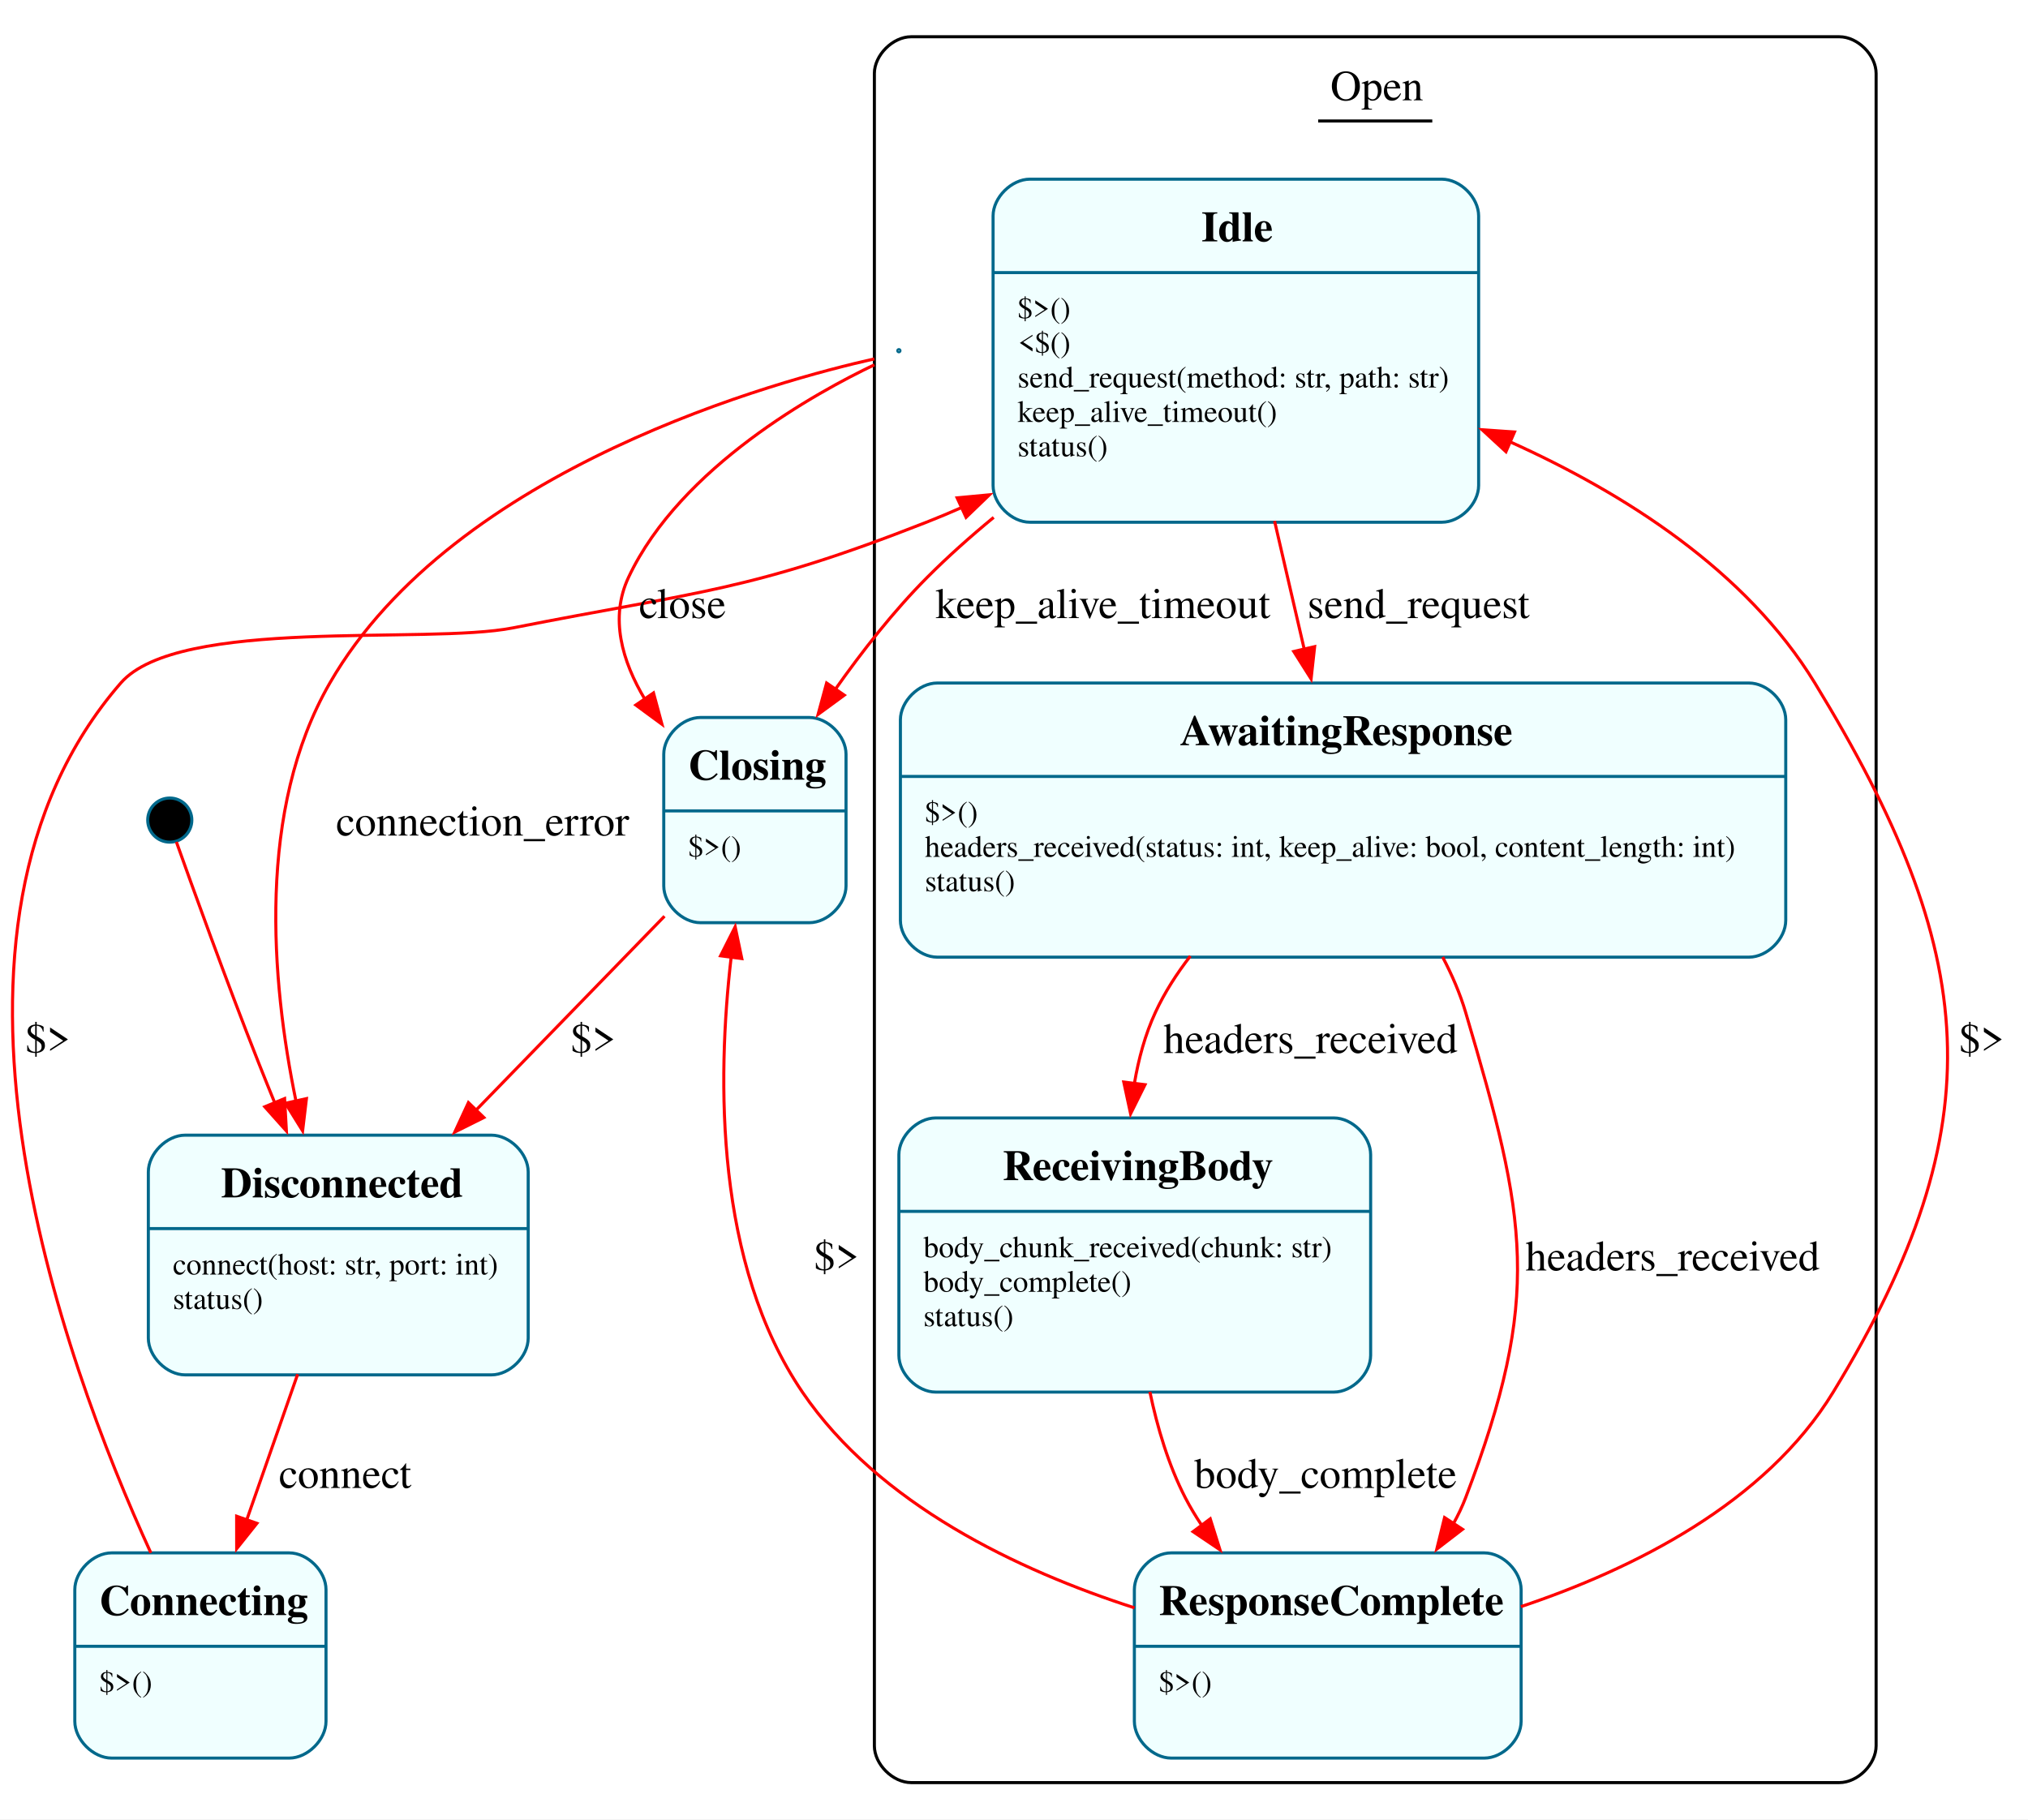
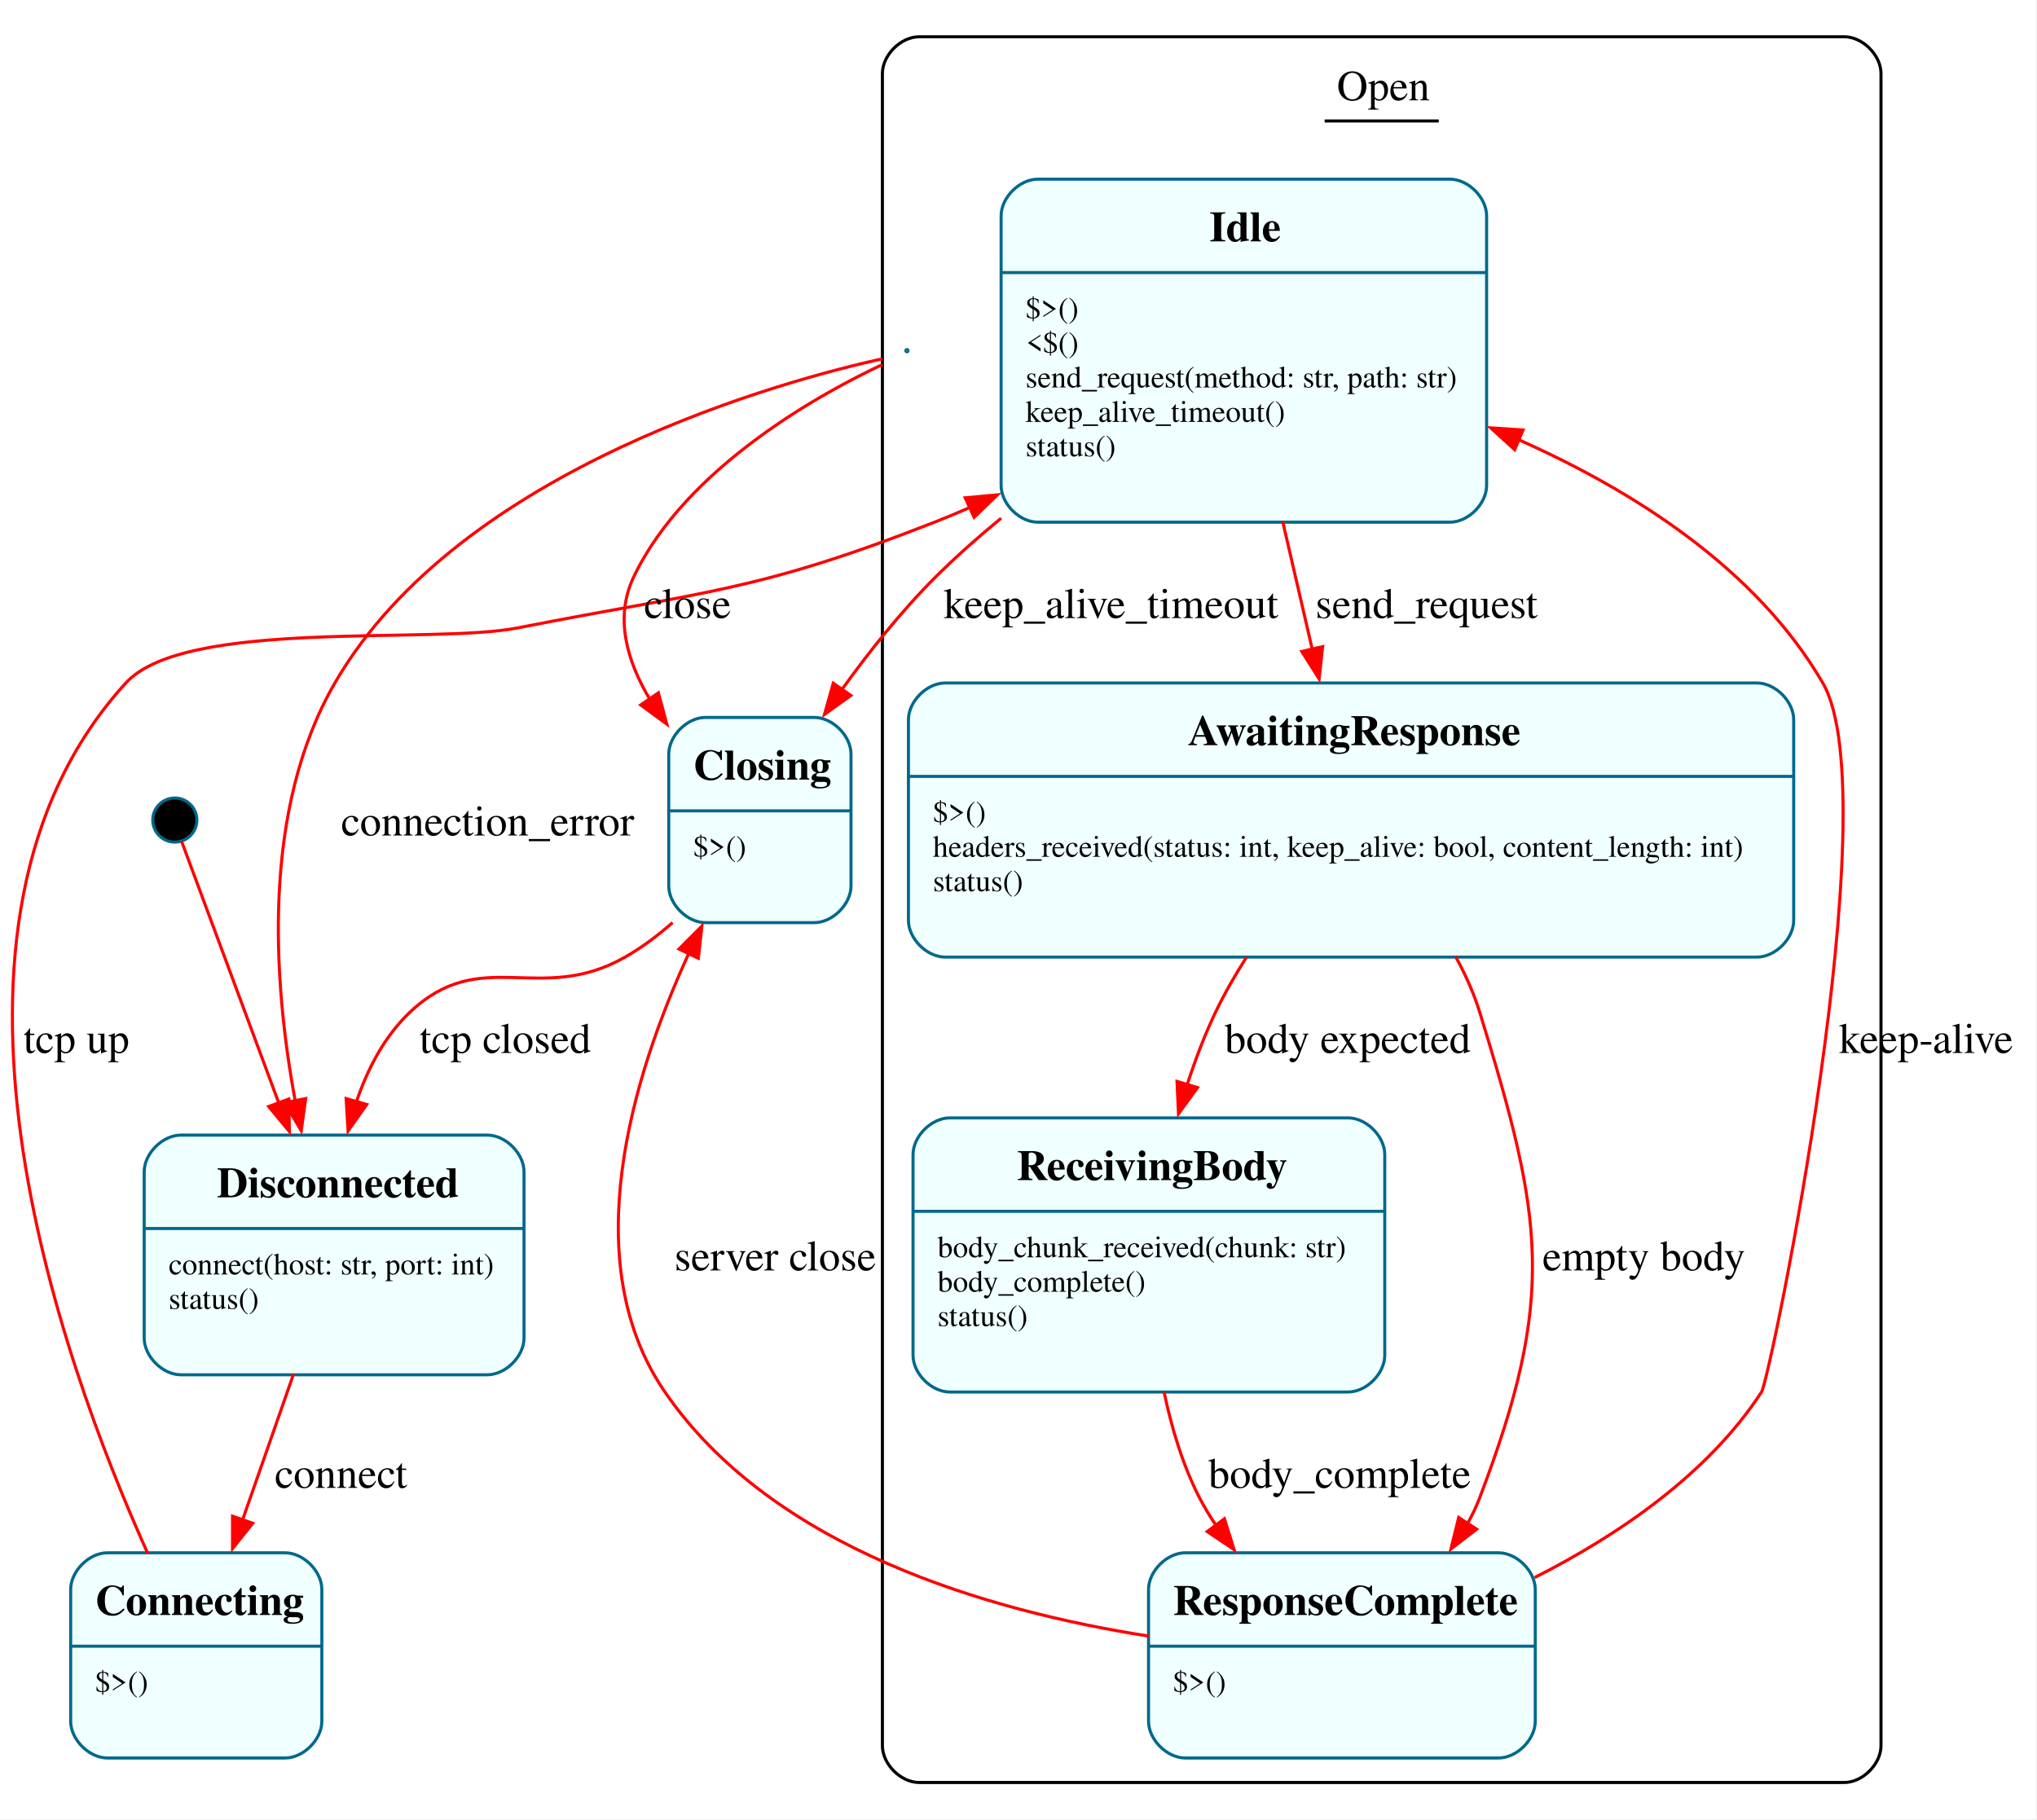
- <svg xmlns="http://www.w3.org/2000/svg" width="662pt" height="594pt" viewBox="0.00 0.00 662.00 594.00">
+ <svg xmlns="http://www.w3.org/2000/svg" width="665pt" height="594pt" viewBox="0.00 0.00 665.00 594.00">
  <g id="graph0" class="graph" transform="scale(1 1) rotate(0) translate(4 590)">
-     <polygon fill="white" stroke="none" points="-4,4 -4,-590 658.24,-590 658.24,4 -4,4" />
+     <polygon fill="white" stroke="none" points="-4,4 -4,-590 660.65,-590 660.65,4 -4,4" />
    <g id="clust1" class="cluster">
-       <path fill="none" stroke="black" d="M293.42,-8C293.42,-8 596.42,-8 596.42,-8 602.42,-8 608.42,-14 608.42,-20 608.42,-20 608.42,-566 608.42,-566 608.42,-572 602.42,-578 596.42,-578 596.42,-578 293.42,-578 293.42,-578 287.42,-578 281.42,-572 281.42,-566 281.42,-566 281.42,-20 281.42,-20 281.42,-14 287.42,-8 293.42,-8" />
-       <text xml:space="preserve" text-anchor="start" x="430.29" y="-557.25" font-family="Times,serif" font-size="14.00">Open</text>
-       <polygon fill="black" stroke="black" points="426.29,-550.5 426.29,-550.5 463.54,-550.5 463.54,-550.5 426.29,-550.5" />
+       <path fill="none" stroke="black" d="M296.07,-8C296.07,-8 598.07,-8 598.07,-8 604.07,-8 610.07,-14 610.07,-20 610.07,-20 610.07,-566 610.07,-566 610.07,-572 604.07,-578 598.07,-578 598.07,-578 296.07,-578 296.07,-578 290.07,-578 284.07,-572 284.07,-566 284.07,-566 284.07,-20 284.07,-20 284.07,-14 290.07,-8 296.07,-8" />
+       <text xml:space="preserve" text-anchor="start" x="432.45" y="-557.25" font-family="Times,serif" font-size="14.00">Open</text>
+       <polygon fill="black" stroke="black" points="428.45,-550.5 428.45,-550.5 465.7,-550.5 465.7,-550.5 428.45,-550.5" />
    </g>
    <g id="node1" class="node">
-       <ellipse fill="black" stroke="#00688b" cx="51.42" cy="-322.25" rx="7.2" ry="7.2" />
+       <ellipse fill="black" stroke="#00688b" cx="53.07" cy="-322.25" rx="7.2" ry="7.2" />
    </g>
    <g id="node2" class="node">
-       <path fill="azure" stroke="none" d="M156.42,-219.38C156.42,-219.38 56.42,-219.38 56.42,-219.38 50.42,-219.38 44.42,-213.38 44.42,-207.38 44.42,-207.38 44.42,-153.12 44.42,-153.12 44.42,-147.12 50.42,-141.12 56.42,-141.12 56.42,-141.12 156.42,-141.12 156.42,-141.12 162.42,-141.12 168.42,-147.12 168.42,-153.12 168.42,-153.12 168.42,-207.38 168.42,-207.38 168.42,-213.38 162.42,-219.38 156.42,-219.38" />
-       <text xml:space="preserve" text-anchor="start" x="68.17" y="-199.07" font-family="Times,serif" font-weight="bold" font-size="14.00">Disconnected</text>
-       <text xml:space="preserve" text-anchor="start" x="52.42" y="-173.88" font-family="Times,serif" font-size="10.00">connect(host: str, port: int)</text>
-       <text xml:space="preserve" text-anchor="start" x="52.42" y="-162.62" font-family="Times,serif" font-size="10.00">status()</text>
-       <text xml:space="preserve" text-anchor="start" x="92.92" y="-151.38" font-family="Times,serif" font-size="10.00">            </text>
-       <polygon fill="#00688b" stroke="#00688b" points="44.42,-188.88 44.42,-188.88 168.42,-188.88 168.42,-188.88 44.42,-188.88" />
-       <path fill="none" stroke="#00688b" d="M56.42,-141.12C56.42,-141.12 156.42,-141.12 156.42,-141.12 162.42,-141.12 168.42,-147.12 168.42,-153.12 168.42,-153.12 168.42,-207.38 168.42,-207.38 168.42,-213.38 162.42,-219.38 156.42,-219.38 156.42,-219.38 56.42,-219.38 56.42,-219.38 50.42,-219.38 44.42,-213.38 44.42,-207.38 44.42,-207.38 44.42,-153.12 44.42,-153.12 44.42,-147.12 50.42,-141.12 56.42,-141.12" />
+       <path fill="azure" stroke="none" d="M155.07,-219.38C155.07,-219.38 55.07,-219.38 55.07,-219.38 49.07,-219.38 43.07,-213.38 43.07,-207.38 43.07,-207.38 43.07,-153.12 43.07,-153.12 43.07,-147.12 49.07,-141.12 55.07,-141.12 55.07,-141.12 155.07,-141.12 155.07,-141.12 161.07,-141.12 167.07,-147.12 167.07,-153.12 167.07,-153.12 167.07,-207.38 167.07,-207.38 167.07,-213.38 161.07,-219.38 155.07,-219.38" />
+       <text xml:space="preserve" text-anchor="start" x="66.82" y="-199.07" font-family="Times,serif" font-weight="bold" font-size="14.00">Disconnected</text>
+       <text xml:space="preserve" text-anchor="start" x="51.07" y="-173.88" font-family="Times,serif" font-size="10.00">connect(host: str, port: int)</text>
+       <text xml:space="preserve" text-anchor="start" x="51.07" y="-162.62" font-family="Times,serif" font-size="10.00">status()</text>
+       <text xml:space="preserve" text-anchor="start" x="91.57" y="-151.38" font-family="Times,serif" font-size="10.00">            </text>
+       <polygon fill="#00688b" stroke="#00688b" points="43.07,-188.88 43.07,-188.88 167.07,-188.88 167.07,-188.88 43.07,-188.88" />
+       <path fill="none" stroke="#00688b" d="M55.07,-141.12C55.07,-141.12 155.07,-141.12 155.07,-141.12 161.07,-141.12 167.07,-147.12 167.07,-153.12 167.07,-153.12 167.07,-207.38 167.07,-207.38 167.07,-213.38 161.07,-219.38 155.07,-219.38 155.07,-219.38 55.07,-219.38 55.07,-219.38 49.07,-219.38 43.07,-213.38 43.07,-207.38 43.07,-207.38 43.07,-153.12 43.07,-153.12 43.07,-147.12 49.07,-141.12 55.07,-141.12" />
    </g>
    <g id="edge1" class="edge">
-       <path fill="none" stroke="red" d="M53.58,-315.13C58.29,-301.9 69.87,-269.67 80.42,-243 82.13,-238.68 83.94,-234.21 85.77,-229.73" />
-       <polygon fill="red" stroke="red" points="88.9,-231.33 89.49,-220.75 82.43,-228.65 88.9,-231.33" />
+       <path fill="none" stroke="red" d="M55.31,-315.23C60.76,-300.56 75.16,-261.8 87.07,-229.71" />
+       <polygon fill="red" stroke="red" points="90.27,-231.15 90.47,-220.55 83.71,-228.71 90.27,-231.15" />
    </g>
    <g id="node3" class="node">
-       <path fill="azure" stroke="none" d="M90.42,-83C90.42,-83 32.42,-83 32.42,-83 26.42,-83 20.42,-77 20.42,-71 20.42,-71 20.42,-28 20.42,-28 20.42,-22 26.42,-16 32.42,-16 32.42,-16 90.42,-16 90.42,-16 96.42,-16 102.42,-22 102.42,-28 102.42,-28 102.42,-71 102.42,-71 102.42,-77 96.42,-83 90.42,-83" />
-       <text xml:space="preserve" text-anchor="start" x="28.42" y="-62.7" font-family="Times,serif" font-weight="bold" font-size="14.00">Connecting</text>
-       <text xml:space="preserve" text-anchor="start" x="28.42" y="-37.5" font-family="Times,serif" font-size="10.00">$&gt;()</text>
-       <text xml:space="preserve" text-anchor="start" x="28.42" y="-26.25" font-family="Times,serif" font-size="10.00">            </text>
-       <polygon fill="#00688b" stroke="#00688b" points="20.42,-52.5 20.42,-52.5 102.42,-52.5 102.42,-52.5 20.42,-52.5" />
-       <path fill="none" stroke="#00688b" d="M32.42,-16C32.42,-16 90.42,-16 90.42,-16 96.42,-16 102.42,-22 102.42,-28 102.42,-28 102.42,-71 102.42,-71 102.42,-77 96.42,-83 90.42,-83 90.42,-83 32.42,-83 32.42,-83 26.42,-83 20.42,-77 20.42,-71 20.42,-71 20.42,-28 20.42,-28 20.42,-22 26.42,-16 32.42,-16" />
+       <path fill="azure" stroke="none" d="M89.07,-83C89.07,-83 31.07,-83 31.07,-83 25.07,-83 19.07,-77 19.07,-71 19.07,-71 19.07,-28 19.07,-28 19.07,-22 25.07,-16 31.07,-16 31.07,-16 89.07,-16 89.07,-16 95.07,-16 101.07,-22 101.07,-28 101.07,-28 101.07,-71 101.07,-71 101.07,-77 95.07,-83 89.07,-83" />
+       <text xml:space="preserve" text-anchor="start" x="27.07" y="-62.7" font-family="Times,serif" font-weight="bold" font-size="14.00">Connecting</text>
+       <text xml:space="preserve" text-anchor="start" x="27.07" y="-37.5" font-family="Times,serif" font-size="10.00">$&gt;()</text>
+       <text xml:space="preserve" text-anchor="start" x="27.07" y="-26.25" font-family="Times,serif" font-size="10.00">            </text>
+       <polygon fill="#00688b" stroke="#00688b" points="19.07,-52.5 19.07,-52.5 101.07,-52.5 101.07,-52.5 19.07,-52.5" />
+       <path fill="none" stroke="#00688b" d="M31.07,-16C31.07,-16 89.07,-16 89.07,-16 95.07,-16 101.07,-22 101.07,-28 101.07,-28 101.07,-71 101.07,-71 101.07,-77 95.07,-83 89.07,-83 89.07,-83 31.07,-83 31.07,-83 25.07,-83 19.07,-77 19.07,-71 19.07,-71 19.07,-28 19.07,-28 19.07,-22 25.07,-16 31.07,-16" />
    </g>
    <g id="edge2" class="edge">
-       <path fill="none" stroke="red" d="M93.16,-141.32C87.94,-126.4 81.93,-109.18 76.54,-93.77" />
-       <polygon fill="red" stroke="red" points="79.86,-92.65 73.26,-84.37 73.25,-94.96 79.86,-92.65" />
-       <text xml:space="preserve" text-anchor="middle" x="108.67" y="-104.2" font-family="Times,serif" font-size="14.00"> connect </text>
+       <path fill="none" stroke="red" d="M91.82,-141.32C86.6,-126.4 80.58,-109.18 75.2,-93.77" />
+       <polygon fill="red" stroke="red" points="78.51,-92.65 71.91,-84.37 71.91,-94.96 78.51,-92.65" />
+       <text xml:space="preserve" text-anchor="middle" x="107.32" y="-104.2" font-family="Times,serif" font-size="14.00"> connect </text>
    </g>
    <g id="node5" class="node">
-       <path fill="azure" stroke="none" d="M466.67,-531.5C466.67,-531.5 332.17,-531.5 332.17,-531.5 326.17,-531.5 320.17,-525.5 320.17,-519.5 320.17,-519.5 320.17,-431.5 320.17,-431.5 320.17,-425.5 326.17,-419.5 332.17,-419.5 332.17,-419.5 466.67,-419.5 466.67,-419.5 472.67,-419.5 478.67,-425.5 478.67,-431.5 478.67,-431.5 478.67,-519.5 478.67,-519.5 478.67,-525.5 472.67,-531.5 466.67,-531.5" />
-       <text xml:space="preserve" text-anchor="start" x="388.17" y="-511.2" font-family="Times,serif" font-weight="bold" font-size="14.00">Idle</text>
-       <text xml:space="preserve" text-anchor="start" x="328.17" y="-486" font-family="Times,serif" font-size="10.00">$&gt;()</text>
-       <text xml:space="preserve" text-anchor="start" x="328.17" y="-474.75" font-family="Times,serif" font-size="10.00">&lt;$()</text>
-       <text xml:space="preserve" text-anchor="start" x="328.17" y="-463.5" font-family="Times,serif" font-size="10.00">send_request(method: str, path: str)</text>
-       <text xml:space="preserve" text-anchor="start" x="328.17" y="-452.25" font-family="Times,serif" font-size="10.00">keep_alive_timeout()</text>
-       <text xml:space="preserve" text-anchor="start" x="328.17" y="-441" font-family="Times,serif" font-size="10.00">status()</text>
-       <text xml:space="preserve" text-anchor="start" x="381.42" y="-429.75" font-family="Times,serif" font-size="10.00">                </text>
-       <polygon fill="#00688b" stroke="#00688b" points="320.17,-501 320.17,-501 478.67,-501 478.67,-501 320.17,-501" />
-       <path fill="none" stroke="#00688b" d="M332.17,-419.5C332.17,-419.5 466.67,-419.5 466.67,-419.5 472.67,-419.5 478.67,-425.5 478.67,-431.5 478.67,-431.5 478.67,-519.5 478.67,-519.5 478.67,-525.5 472.67,-531.5 466.67,-531.5 466.67,-531.5 332.17,-531.5 332.17,-531.5 326.17,-531.5 320.17,-525.5 320.17,-519.5 320.17,-519.5 320.17,-431.5 320.17,-431.5 320.17,-425.5 326.17,-419.5 332.17,-419.5" />
+       <path fill="azure" stroke="none" d="M469.32,-531.5C469.32,-531.5 334.82,-531.5 334.82,-531.5 328.82,-531.5 322.82,-525.5 322.82,-519.5 322.82,-519.5 322.82,-431.5 322.82,-431.5 322.82,-425.5 328.82,-419.5 334.82,-419.5 334.82,-419.5 469.32,-419.5 469.32,-419.5 475.32,-419.5 481.32,-425.5 481.32,-431.5 481.32,-431.5 481.32,-519.5 481.32,-519.5 481.32,-525.5 475.32,-531.5 469.32,-531.5" />
+       <text xml:space="preserve" text-anchor="start" x="390.82" y="-511.2" font-family="Times,serif" font-weight="bold" font-size="14.00">Idle</text>
+       <text xml:space="preserve" text-anchor="start" x="330.82" y="-486" font-family="Times,serif" font-size="10.00">$&gt;()</text>
+       <text xml:space="preserve" text-anchor="start" x="330.82" y="-474.75" font-family="Times,serif" font-size="10.00">&lt;$()</text>
+       <text xml:space="preserve" text-anchor="start" x="330.82" y="-463.5" font-family="Times,serif" font-size="10.00">send_request(method: str, path: str)</text>
+       <text xml:space="preserve" text-anchor="start" x="330.82" y="-452.25" font-family="Times,serif" font-size="10.00">keep_alive_timeout()</text>
+       <text xml:space="preserve" text-anchor="start" x="330.82" y="-441" font-family="Times,serif" font-size="10.00">status()</text>
+       <text xml:space="preserve" text-anchor="start" x="384.07" y="-429.75" font-family="Times,serif" font-size="10.00">                </text>
+       <polygon fill="#00688b" stroke="#00688b" points="322.82,-501 322.82,-501 481.32,-501 481.32,-501 322.82,-501" />
+       <path fill="none" stroke="#00688b" d="M334.82,-419.5C334.82,-419.5 469.32,-419.5 469.32,-419.5 475.32,-419.5 481.32,-425.5 481.32,-431.5 481.32,-431.5 481.32,-519.5 481.32,-519.5 481.32,-525.5 475.32,-531.5 469.32,-531.5 469.32,-531.5 334.82,-531.5 334.82,-531.5 328.82,-531.5 322.82,-525.5 322.82,-519.5 322.82,-519.5 322.82,-431.5 322.82,-431.5 322.82,-425.5 328.82,-419.5 334.82,-419.5" />
    </g>
    <g id="edge3" class="edge">
-       <path fill="none" stroke="red" d="M45.24,-83C16.36,-146.14 -34.75,-286.27 35.42,-367 54.26,-388.68 135.24,-379.44 163.42,-385 224.17,-397 240.78,-396.85 298.42,-419.5 302.27,-421.01 306.16,-422.64 310.05,-424.36" />
-       <polygon fill="red" stroke="red" points="308.43,-427.46 318.98,-428.45 311.35,-421.1 308.43,-427.46" />
-       <text xml:space="preserve" text-anchor="middle" x="11.73" y="-246.2" font-family="Times,serif" font-size="14.00"> $&gt; </text>
+       <path fill="none" stroke="red" d="M44.22,-82.82C15.64,-146.28 -35.18,-287.86 37.07,-367 56.44,-388.21 136.89,-379.46 165.07,-385 226.26,-397.03 243.01,-396.74 301.07,-419.5 304.93,-421.01 308.81,-422.64 312.71,-424.35" />
+       <polygon fill="red" stroke="red" points="311.09,-427.46 321.64,-428.44 314.01,-421.09 311.09,-427.46" />
+       <text xml:space="preserve" text-anchor="middle" x="20.95" y="-246.2" font-family="Times,serif" font-size="14.00"> tcp up </text>
    </g>
    <g id="node4" class="node">
-       <ellipse fill="azure" stroke="#00688b" cx="289.42" cy="-475.5" rx="0.36" ry="0.36" />
+       <ellipse fill="azure" stroke="#00688b" cx="292.07" cy="-475.5" rx="0.36" ry="0.36" />
    </g>
    <g id="edge11" class="edge">
-       <path fill="none" stroke="red" d="M281.42,-472.83C251.31,-466.08 144.42,-437.66 103.67,-367 79.84,-325.68 84.46,-270.1 92.61,-230.54" />
-       <polygon fill="red" stroke="red" points="96.03,-231.31 94.78,-220.79 89.19,-229.8 96.03,-231.31" />
-       <text xml:space="preserve" text-anchor="middle" x="153.54" y="-317.2" font-family="Times,serif" font-size="14.00"> connection_error </text>
+       <path fill="none" stroke="red" d="M284.07,-472.86C253.87,-466.17 146.38,-437.9 105.32,-367 81.42,-325.73 85.05,-270.14 92.38,-230.56" />
+       <polygon fill="red" stroke="red" points="95.8,-231.31 94.34,-220.82 88.94,-229.94 95.8,-231.31" />
+       <text xml:space="preserve" text-anchor="middle" x="155.2" y="-317.2" font-family="Times,serif" font-size="14.00"> connection_error </text>
    </g>
    <g id="node9" class="node">
-       <path fill="azure" stroke="none" d="M260.17,-355.75C260.17,-355.75 224.67,-355.75 224.67,-355.75 218.67,-355.75 212.67,-349.75 212.67,-343.75 212.67,-343.75 212.67,-300.75 212.67,-300.75 212.67,-294.75 218.67,-288.75 224.67,-288.75 224.67,-288.75 260.17,-288.75 260.17,-288.75 266.17,-288.75 272.17,-294.75 272.17,-300.75 272.17,-300.75 272.17,-343.75 272.17,-343.75 272.17,-349.75 266.17,-355.75 260.17,-355.75" />
-       <text xml:space="preserve" text-anchor="start" x="220.67" y="-335.45" font-family="Times,serif" font-weight="bold" font-size="14.00">Closing</text>
-       <text xml:space="preserve" text-anchor="start" x="220.67" y="-310.25" font-family="Times,serif" font-size="10.00">$&gt;()</text>
-       <text xml:space="preserve" text-anchor="start" x="220.67" y="-299" font-family="Times,serif" font-size="10.00">            </text>
-       <polygon fill="#00688b" stroke="#00688b" points="212.67,-325.25 212.67,-325.25 272.17,-325.25 272.17,-325.25 212.67,-325.25" />
-       <path fill="none" stroke="#00688b" d="M224.67,-288.75C224.67,-288.75 260.17,-288.75 260.17,-288.75 266.17,-288.75 272.17,-294.75 272.17,-300.75 272.17,-300.75 272.17,-343.75 272.17,-343.75 272.17,-349.75 266.17,-355.75 260.17,-355.75 260.17,-355.75 224.67,-355.75 224.67,-355.75 218.67,-355.75 212.67,-349.75 212.67,-343.75 212.67,-343.75 212.67,-300.75 212.67,-300.75 212.67,-294.75 218.67,-288.75 224.67,-288.75" />
+       <path fill="azure" stroke="none" d="M261.82,-355.75C261.82,-355.75 226.32,-355.75 226.32,-355.75 220.32,-355.75 214.32,-349.75 214.32,-343.75 214.32,-343.75 214.32,-300.75 214.32,-300.75 214.32,-294.75 220.32,-288.75 226.32,-288.75 226.32,-288.75 261.82,-288.75 261.82,-288.75 267.82,-288.75 273.82,-294.75 273.82,-300.75 273.82,-300.75 273.82,-343.75 273.82,-343.75 273.82,-349.75 267.82,-355.75 261.82,-355.75" />
+       <text xml:space="preserve" text-anchor="start" x="222.32" y="-335.45" font-family="Times,serif" font-weight="bold" font-size="14.00">Closing</text>
+       <text xml:space="preserve" text-anchor="start" x="222.32" y="-310.25" font-family="Times,serif" font-size="10.00">$&gt;()</text>
+       <text xml:space="preserve" text-anchor="start" x="222.32" y="-299" font-family="Times,serif" font-size="10.00">            </text>
+       <polygon fill="#00688b" stroke="#00688b" points="214.32,-325.25 214.32,-325.25 273.82,-325.25 273.82,-325.25 214.32,-325.25" />
+       <path fill="none" stroke="#00688b" d="M226.32,-288.75C226.32,-288.75 261.82,-288.75 261.82,-288.75 267.82,-288.75 273.82,-294.75 273.82,-300.75 273.82,-300.75 273.82,-343.75 273.82,-343.75 273.82,-349.75 267.82,-355.75 261.82,-355.75 261.82,-355.75 226.32,-355.75 226.32,-355.75 220.32,-355.75 214.32,-349.75 214.32,-343.75 214.32,-343.75 214.32,-300.75 214.32,-300.75 214.32,-294.75 220.32,-288.75 226.32,-288.75" />
    </g>
    <g id="edge12" class="edge">
-       <path fill="none" stroke="red" d="M281.42,-470.9C263.07,-462.14 218.22,-437.74 201.17,-401.5 194.97,-388.32 199.02,-374.17 206.58,-361.58" />
-       <polygon fill="red" stroke="red" points="209.32,-363.77 212.08,-353.54 203.55,-359.81 209.32,-363.77" />
-       <text xml:space="preserve" text-anchor="middle" x="218.79" y="-388.2" font-family="Times,serif" font-size="14.00"> close </text>
+       <path fill="none" stroke="red" d="M284.07,-470.97C265.58,-462.3 220.12,-437.99 202.82,-401.5 196.59,-388.34 200.63,-374.19 208.19,-361.6" />
+       <polygon fill="red" stroke="red" points="210.94,-363.78 213.7,-353.56 205.16,-359.83 210.94,-363.78" />
+       <text xml:space="preserve" text-anchor="middle" x="220.45" y="-388.2" font-family="Times,serif" font-size="14.00"> close </text>
    </g>
    <g id="node6" class="node">
-       <path fill="azure" stroke="none" d="M566.92,-367C566.92,-367 301.92,-367 301.92,-367 295.92,-367 289.92,-361 289.92,-355 289.92,-355 289.92,-289.5 289.92,-289.5 289.92,-283.5 295.92,-277.5 301.92,-277.5 301.92,-277.5 566.92,-277.5 566.92,-277.5 572.92,-277.5 578.92,-283.5 578.92,-289.5 578.92,-289.5 578.92,-355 578.92,-355 578.92,-361 572.92,-367 566.92,-367" />
-       <text xml:space="preserve" text-anchor="start" x="381.17" y="-346.7" font-family="Times,serif" font-weight="bold" font-size="14.00">AwaitingResponse</text>
-       <text xml:space="preserve" text-anchor="start" x="297.92" y="-321.5" font-family="Times,serif" font-size="10.00">$&gt;()</text>
-       <text xml:space="preserve" text-anchor="start" x="297.92" y="-310.25" font-family="Times,serif" font-size="10.00">headers_received(status: int, keep_alive: bool, content_length: int)</text>
-       <text xml:space="preserve" text-anchor="start" x="297.92" y="-299" font-family="Times,serif" font-size="10.00">status()</text>
-       <text xml:space="preserve" text-anchor="start" x="416.42" y="-287.75" font-family="Times,serif" font-size="10.00">                </text>
-       <polygon fill="#00688b" stroke="#00688b" points="289.92,-336.5 289.92,-336.5 578.92,-336.5 578.92,-336.5 289.92,-336.5" />
-       <path fill="none" stroke="#00688b" d="M301.92,-277.5C301.92,-277.5 566.92,-277.5 566.92,-277.5 572.92,-277.5 578.92,-283.5 578.92,-289.5 578.92,-289.5 578.92,-355 578.92,-355 578.92,-361 572.92,-367 566.92,-367 566.92,-367 301.92,-367 301.92,-367 295.92,-367 289.92,-361 289.92,-355 289.92,-355 289.92,-289.5 289.92,-289.5 289.92,-283.5 295.92,-277.5 301.92,-277.5" />
+       <path fill="azure" stroke="none" d="M569.57,-367C569.57,-367 304.57,-367 304.57,-367 298.57,-367 292.57,-361 292.57,-355 292.57,-355 292.57,-289.5 292.57,-289.5 292.57,-283.5 298.57,-277.5 304.57,-277.5 304.57,-277.5 569.57,-277.5 569.57,-277.5 575.57,-277.5 581.57,-283.5 581.57,-289.5 581.57,-289.5 581.57,-355 581.57,-355 581.57,-361 575.57,-367 569.57,-367" />
+       <text xml:space="preserve" text-anchor="start" x="383.82" y="-346.7" font-family="Times,serif" font-weight="bold" font-size="14.00">AwaitingResponse</text>
+       <text xml:space="preserve" text-anchor="start" x="300.57" y="-321.5" font-family="Times,serif" font-size="10.00">$&gt;()</text>
+       <text xml:space="preserve" text-anchor="start" x="300.57" y="-310.25" font-family="Times,serif" font-size="10.00">headers_received(status: int, keep_alive: bool, content_length: int)</text>
+       <text xml:space="preserve" text-anchor="start" x="300.57" y="-299" font-family="Times,serif" font-size="10.00">status()</text>
+       <text xml:space="preserve" text-anchor="start" x="419.07" y="-287.75" font-family="Times,serif" font-size="10.00">                </text>
+       <polygon fill="#00688b" stroke="#00688b" points="292.57,-336.5 292.57,-336.5 581.57,-336.5 581.57,-336.5 292.57,-336.5" />
+       <path fill="none" stroke="#00688b" d="M304.57,-277.5C304.57,-277.5 569.57,-277.5 569.57,-277.5 575.57,-277.5 581.57,-283.5 581.57,-289.5 581.57,-289.5 581.57,-355 581.57,-355 581.57,-361 575.57,-367 569.57,-367 569.57,-367 304.57,-367 304.57,-367 298.57,-367 292.57,-361 292.57,-355 292.57,-355 292.57,-289.5 292.57,-289.5 292.57,-283.5 298.57,-277.5 304.57,-277.5" />
    </g>
    <g id="edge4" class="edge">
-       <path fill="none" stroke="red" d="M412.05,-419.9C415.21,-406.28 418.59,-391.67 421.74,-378.04" />
-       <polygon fill="red" stroke="red" points="425.14,-378.88 423.98,-368.35 418.32,-377.3 425.14,-378.88" />
-       <text xml:space="preserve" text-anchor="middle" x="459.05" y="-388.2" font-family="Times,serif" font-size="14.00"> send_request </text>
+       <path fill="none" stroke="red" d="M414.71,-419.9C417.86,-406.28 421.24,-391.67 424.39,-378.04" />
+       <polygon fill="red" stroke="red" points="427.79,-378.88 426.64,-368.35 420.97,-377.3 427.79,-378.88" />
+       <text xml:space="preserve" text-anchor="middle" x="461.71" y="-388.2" font-family="Times,serif" font-size="14.00"> send_request </text>
    </g>
    <g id="edge5" class="edge">
-       <path fill="none" stroke="red" d="M320.37,-421.08C312.75,-414.81 305.38,-408.23 298.67,-401.5 287.75,-390.54 277.39,-377.3 268.6,-364.84" />
-       <polygon fill="red" stroke="red" points="271.6,-363.04 263.05,-356.77 265.83,-367 271.6,-363.04" />
-       <text xml:space="preserve" text-anchor="middle" x="356.04" y="-388.2" font-family="Times,serif" font-size="14.00"> keep_alive_timeout </text>
+       <path fill="none" stroke="red" d="M322.83,-420.81C315.29,-414.61 307.98,-408.13 301.32,-401.5 290.3,-390.52 279.77,-377.27 270.82,-364.82" />
+       <polygon fill="red" stroke="red" points="273.77,-362.93 265.16,-356.74 268.03,-366.94 273.77,-362.93" />
+       <text xml:space="preserve" text-anchor="middle" x="358.7" y="-388.2" font-family="Times,serif" font-size="14.00"> keep_alive_timeout </text>
    </g>
    <g id="node7" class="node">
-       <path fill="azure" stroke="none" d="M431.42,-225C431.42,-225 301.42,-225 301.42,-225 295.42,-225 289.42,-219 289.42,-213 289.42,-213 289.42,-147.5 289.42,-147.5 289.42,-141.5 295.42,-135.5 301.42,-135.5 301.42,-135.5 431.42,-135.5 431.42,-135.5 437.42,-135.5 443.42,-141.5 443.42,-147.5 443.42,-147.5 443.42,-213 443.42,-213 443.42,-219 437.42,-225 431.42,-225" />
-       <text xml:space="preserve" text-anchor="start" x="323.29" y="-204.7" font-family="Times,serif" font-weight="bold" font-size="14.00">ReceivingBody</text>
-       <text xml:space="preserve" text-anchor="start" x="297.42" y="-179.5" font-family="Times,serif" font-size="10.00">body_chunk_received(chunk: str)</text>
-       <text xml:space="preserve" text-anchor="start" x="297.42" y="-168.25" font-family="Times,serif" font-size="10.00">body_complete()</text>
-       <text xml:space="preserve" text-anchor="start" x="297.42" y="-157" font-family="Times,serif" font-size="10.00">status()</text>
-       <text xml:space="preserve" text-anchor="start" x="348.42" y="-145.75" font-family="Times,serif" font-size="10.00">                </text>
-       <polygon fill="#00688b" stroke="#00688b" points="289.42,-194.5 289.42,-194.5 443.42,-194.5 443.42,-194.5 289.42,-194.5" />
-       <path fill="none" stroke="#00688b" d="M301.42,-135.5C301.42,-135.5 431.42,-135.5 431.42,-135.5 437.42,-135.5 443.42,-141.5 443.42,-147.5 443.42,-147.5 443.42,-213 443.42,-213 443.42,-219 437.42,-225 431.42,-225 431.42,-225 301.42,-225 301.42,-225 295.42,-225 289.42,-219 289.42,-213 289.42,-213 289.42,-147.5 289.42,-147.5 289.42,-141.5 295.42,-135.5 301.42,-135.5" />
+       <path fill="azure" stroke="none" d="M436.07,-225C436.07,-225 306.07,-225 306.07,-225 300.07,-225 294.07,-219 294.07,-213 294.07,-213 294.07,-147.5 294.07,-147.5 294.07,-141.5 300.07,-135.5 306.07,-135.5 306.07,-135.5 436.07,-135.5 436.07,-135.5 442.07,-135.5 448.07,-141.5 448.07,-147.5 448.07,-147.5 448.07,-213 448.07,-213 448.07,-219 442.07,-225 436.07,-225" />
+       <text xml:space="preserve" text-anchor="start" x="327.95" y="-204.7" font-family="Times,serif" font-weight="bold" font-size="14.00">ReceivingBody</text>
+       <text xml:space="preserve" text-anchor="start" x="302.07" y="-179.5" font-family="Times,serif" font-size="10.00">body_chunk_received(chunk: str)</text>
+       <text xml:space="preserve" text-anchor="start" x="302.07" y="-168.25" font-family="Times,serif" font-size="10.00">body_complete()</text>
+       <text xml:space="preserve" text-anchor="start" x="302.07" y="-157" font-family="Times,serif" font-size="10.00">status()</text>
+       <text xml:space="preserve" text-anchor="start" x="353.07" y="-145.75" font-family="Times,serif" font-size="10.00">                </text>
+       <polygon fill="#00688b" stroke="#00688b" points="294.07,-194.5 294.07,-194.5 448.07,-194.5 448.07,-194.5 294.07,-194.5" />
+       <path fill="none" stroke="#00688b" d="M306.07,-135.5C306.07,-135.5 436.07,-135.5 436.07,-135.5 442.07,-135.5 448.07,-141.5 448.07,-147.5 448.07,-147.5 448.07,-213 448.07,-213 448.07,-219 442.07,-225 436.07,-225 436.07,-225 306.07,-225 306.07,-225 300.07,-225 294.07,-219 294.07,-213 294.07,-213 294.07,-147.5 294.07,-147.5 294.07,-141.5 300.07,-135.5 306.07,-135.5" />
    </g>
    <g id="edge7" class="edge">
-       <path fill="none" stroke="red" d="M384.57,-277.86C380.1,-272.1 376.15,-265.94 373.17,-259.5 369.82,-252.27 367.65,-244.26 366.29,-236.2" />
-       <polygon fill="red" stroke="red" points="369.77,-235.86 365.06,-226.37 362.83,-236.72 369.77,-235.86" />
-       <text xml:space="preserve" text-anchor="middle" x="423.79" y="-246.2" font-family="Times,serif" font-size="14.00"> headers_received </text>
+       <path fill="none" stroke="red" d="M402.98,-277.55C399.23,-271.67 395.73,-265.57 392.82,-259.5 389.27,-252.07 386.2,-243.95 383.58,-235.85" />
+       <polygon fill="red" stroke="red" points="386.95,-234.9 380.73,-226.33 380.25,-236.91 386.95,-234.9" />
+       <text xml:space="preserve" text-anchor="middle" x="435.95" y="-246.2" font-family="Times,serif" font-size="14.00"> body expected </text>
    </g>
    <g id="node8" class="node">
-       <path fill="azure" stroke="none" d="M480.54,-83C480.54,-83 378.29,-83 378.29,-83 372.29,-83 366.29,-77 366.29,-71 366.29,-71 366.29,-28 366.29,-28 366.29,-22 372.29,-16 378.29,-16 378.29,-16 480.54,-16 480.54,-16 486.54,-16 492.54,-22 492.54,-28 492.54,-28 492.54,-71 492.54,-71 492.54,-77 486.54,-83 480.54,-83" />
-       <text xml:space="preserve" text-anchor="start" x="374.29" y="-62.7" font-family="Times,serif" font-weight="bold" font-size="14.00">ResponseComplete</text>
-       <text xml:space="preserve" text-anchor="start" x="374.29" y="-37.5" font-family="Times,serif" font-size="10.00">$&gt;()</text>
-       <text xml:space="preserve" text-anchor="start" x="374.29" y="-26.25" font-family="Times,serif" font-size="10.00">                </text>
-       <polygon fill="#00688b" stroke="#00688b" points="366.29,-52.5 366.29,-52.5 492.54,-52.5 492.54,-52.5 366.29,-52.5" />
-       <path fill="none" stroke="#00688b" d="M378.29,-16C378.29,-16 480.54,-16 480.54,-16 486.54,-16 492.54,-22 492.54,-28 492.54,-28 492.54,-71 492.54,-71 492.54,-77 486.54,-83 480.54,-83 480.54,-83 378.29,-83 378.29,-83 372.29,-83 366.29,-77 366.29,-71 366.29,-71 366.29,-28 366.29,-28 366.29,-22 372.29,-16 378.29,-16" />
+       <path fill="azure" stroke="none" d="M485.2,-83C485.2,-83 382.95,-83 382.95,-83 376.95,-83 370.95,-77 370.95,-71 370.95,-71 370.95,-28 370.95,-28 370.95,-22 376.95,-16 382.95,-16 382.95,-16 485.2,-16 485.2,-16 491.2,-16 497.2,-22 497.2,-28 497.2,-28 497.2,-71 497.2,-71 497.2,-77 491.2,-83 485.2,-83" />
+       <text xml:space="preserve" text-anchor="start" x="378.95" y="-62.7" font-family="Times,serif" font-weight="bold" font-size="14.00">ResponseComplete</text>
+       <text xml:space="preserve" text-anchor="start" x="378.95" y="-37.5" font-family="Times,serif" font-size="10.00">$&gt;()</text>
+       <text xml:space="preserve" text-anchor="start" x="378.95" y="-26.25" font-family="Times,serif" font-size="10.00">                </text>
+       <polygon fill="#00688b" stroke="#00688b" points="370.95,-52.5 370.95,-52.5 497.2,-52.5 497.2,-52.5 370.95,-52.5" />
+       <path fill="none" stroke="#00688b" d="M382.95,-16C382.95,-16 485.2,-16 485.2,-16 491.2,-16 497.2,-22 497.2,-28 497.2,-28 497.2,-71 497.2,-71 497.2,-77 491.2,-83 485.2,-83 485.2,-83 382.95,-83 382.95,-83 376.95,-83 370.95,-77 370.95,-71 370.95,-71 370.95,-28 370.95,-28 370.95,-22 376.95,-16 382.95,-16" />
    </g>
    <g id="edge6" class="edge">
-       <path fill="none" stroke="red" d="M466.92,-277.54C469.98,-271.71 472.61,-265.62 474.42,-259.5 494.39,-191.94 499.49,-166.83 474.42,-101 473.32,-98.12 471.97,-95.29 470.44,-92.55" />
-       <polygon fill="red" stroke="red" points="473.41,-90.7 465.01,-84.24 467.55,-94.53 473.41,-90.7" />
-       <text xml:space="preserve" text-anchor="middle" x="541.99" y="-175.2" font-family="Times,serif" font-size="14.00"> headers_received </text>
+       <path fill="none" stroke="red" d="M471.19,-277.68C474.4,-271.83 477.17,-265.7 479.07,-259.5 499.8,-192.17 504.15,-166.83 479.07,-101 477.98,-98.12 476.63,-95.29 475.09,-92.55" />
+       <polygon fill="red" stroke="red" points="478.07,-90.7 469.67,-84.24 472.21,-94.53 478.07,-90.7" />
+       <text xml:space="preserve" text-anchor="middle" x="532.66" y="-175.2" font-family="Times,serif" font-size="14.00"> empty body </text>
    </g>
    <g id="edge8" class="edge">
-       <path fill="none" stroke="red" d="M371.35,-135.6C373.79,-123.93 377.45,-111.61 382.92,-101 384.51,-97.92 386.33,-94.89 388.32,-91.94" />
-       <polygon fill="red" stroke="red" points="391.06,-94.12 394.24,-84.01 385.45,-89.93 391.06,-94.12" />
-       <text xml:space="preserve" text-anchor="middle" x="428.67" y="-104.2" font-family="Times,serif" font-size="14.00"> body_complete </text>
+       <path fill="none" stroke="red" d="M376,-135.6C378.44,-123.93 382.1,-111.61 387.57,-101 389.16,-97.92 390.99,-94.89 392.98,-91.94" />
+       <polygon fill="red" stroke="red" points="395.72,-94.12 398.9,-84.01 390.11,-89.93 395.72,-94.12" />
+       <text xml:space="preserve" text-anchor="middle" x="433.32" y="-104.2" font-family="Times,serif" font-size="14.00"> body_complete </text>
    </g>
    <g id="edge9" class="edge">
-       <path fill="none" stroke="red" d="M492.47,-65.45C529.1,-77.72 572.27,-99.18 594.42,-135.5 648,-223.38 642.03,-279.14 588.42,-367 566.04,-403.67 526.21,-428.98 488.86,-445.78" />
-       <polygon fill="red" stroke="red" points="487.59,-442.52 479.8,-449.7 490.37,-448.95 487.59,-442.52" />
-       <text xml:space="preserve" text-anchor="middle" x="642.99" y="-246.2" font-family="Times,serif" font-size="14.00"> $&gt; </text>
+       <path fill="none" stroke="red" d="M496.98,-74.91C524.06,-88.64 553.49,-108.53 571.07,-135.5 573.91,-139.84 612.95,-329.39 591.07,-367 569.39,-404.28 529.41,-429.7 491.79,-446.42" />
+       <polygon fill="red" stroke="red" points="490.48,-443.17 482.65,-450.31 493.22,-449.61 490.48,-443.17" />
+       <text xml:space="preserve" text-anchor="middle" x="624.78" y="-246.2" font-family="Times,serif" font-size="14.00"> keep-alive </text>
    </g>
    <g id="edge10" class="edge">
-       <path fill="none" stroke="red" d="M366.32,-65.06C328.42,-77.27 282.86,-98.81 257.92,-135.5 229.52,-177.28 229.99,-237.16 234.68,-277.55" />
-       <polygon fill="red" stroke="red" points="231.21,-277.94 235.98,-287.4 238.15,-277.03 231.21,-277.94" />
-       <text xml:space="preserve" text-anchor="middle" x="269.17" y="-175.2" font-family="Times,serif" font-size="14.00"> $&gt; </text>
+       <path fill="none" stroke="red" d="M371.03,-55.8C319.02,-63.89 248.27,-84.25 213.07,-135.5 183.93,-177.93 202.36,-238.42 220.87,-278.71" />
+       <polygon fill="red" stroke="red" points="217.66,-280.13 225.14,-287.64 223.98,-277.11 217.66,-280.13" />
+       <text xml:space="preserve" text-anchor="middle" x="249.07" y="-175.2" font-family="Times,serif" font-size="14.00"> server close </text>
    </g>
    <g id="edge13" class="edge">
-       <path fill="none" stroke="red" d="M212.91,-290.87C194.91,-272.34 171.54,-248.29 151.29,-227.44" />
-       <polygon fill="red" stroke="red" points="153.94,-225.14 144.46,-220.41 148.91,-230.02 153.94,-225.14" />
-       <text xml:space="preserve" text-anchor="middle" x="189.75" y="-246.2" font-family="Times,serif" font-size="14.00"> $&gt; </text>
+       <path fill="none" stroke="red" d="M215.57,-288.76C210.74,-284.52 205.51,-280.59 200.07,-277.5 172.05,-261.58 153.24,-281.65 129.82,-259.5 121.52,-251.64 115.99,-241.02 112.31,-230.14" />
+       <polygon fill="red" stroke="red" points="115.73,-229.38 109.63,-220.73 109,-231.3 115.73,-229.38" />
+       <text xml:space="preserve" text-anchor="middle" x="160.95" y="-246.2" font-family="Times,serif" font-size="14.00"> tcp closed </text>
    </g>
  </g>
</svg>
